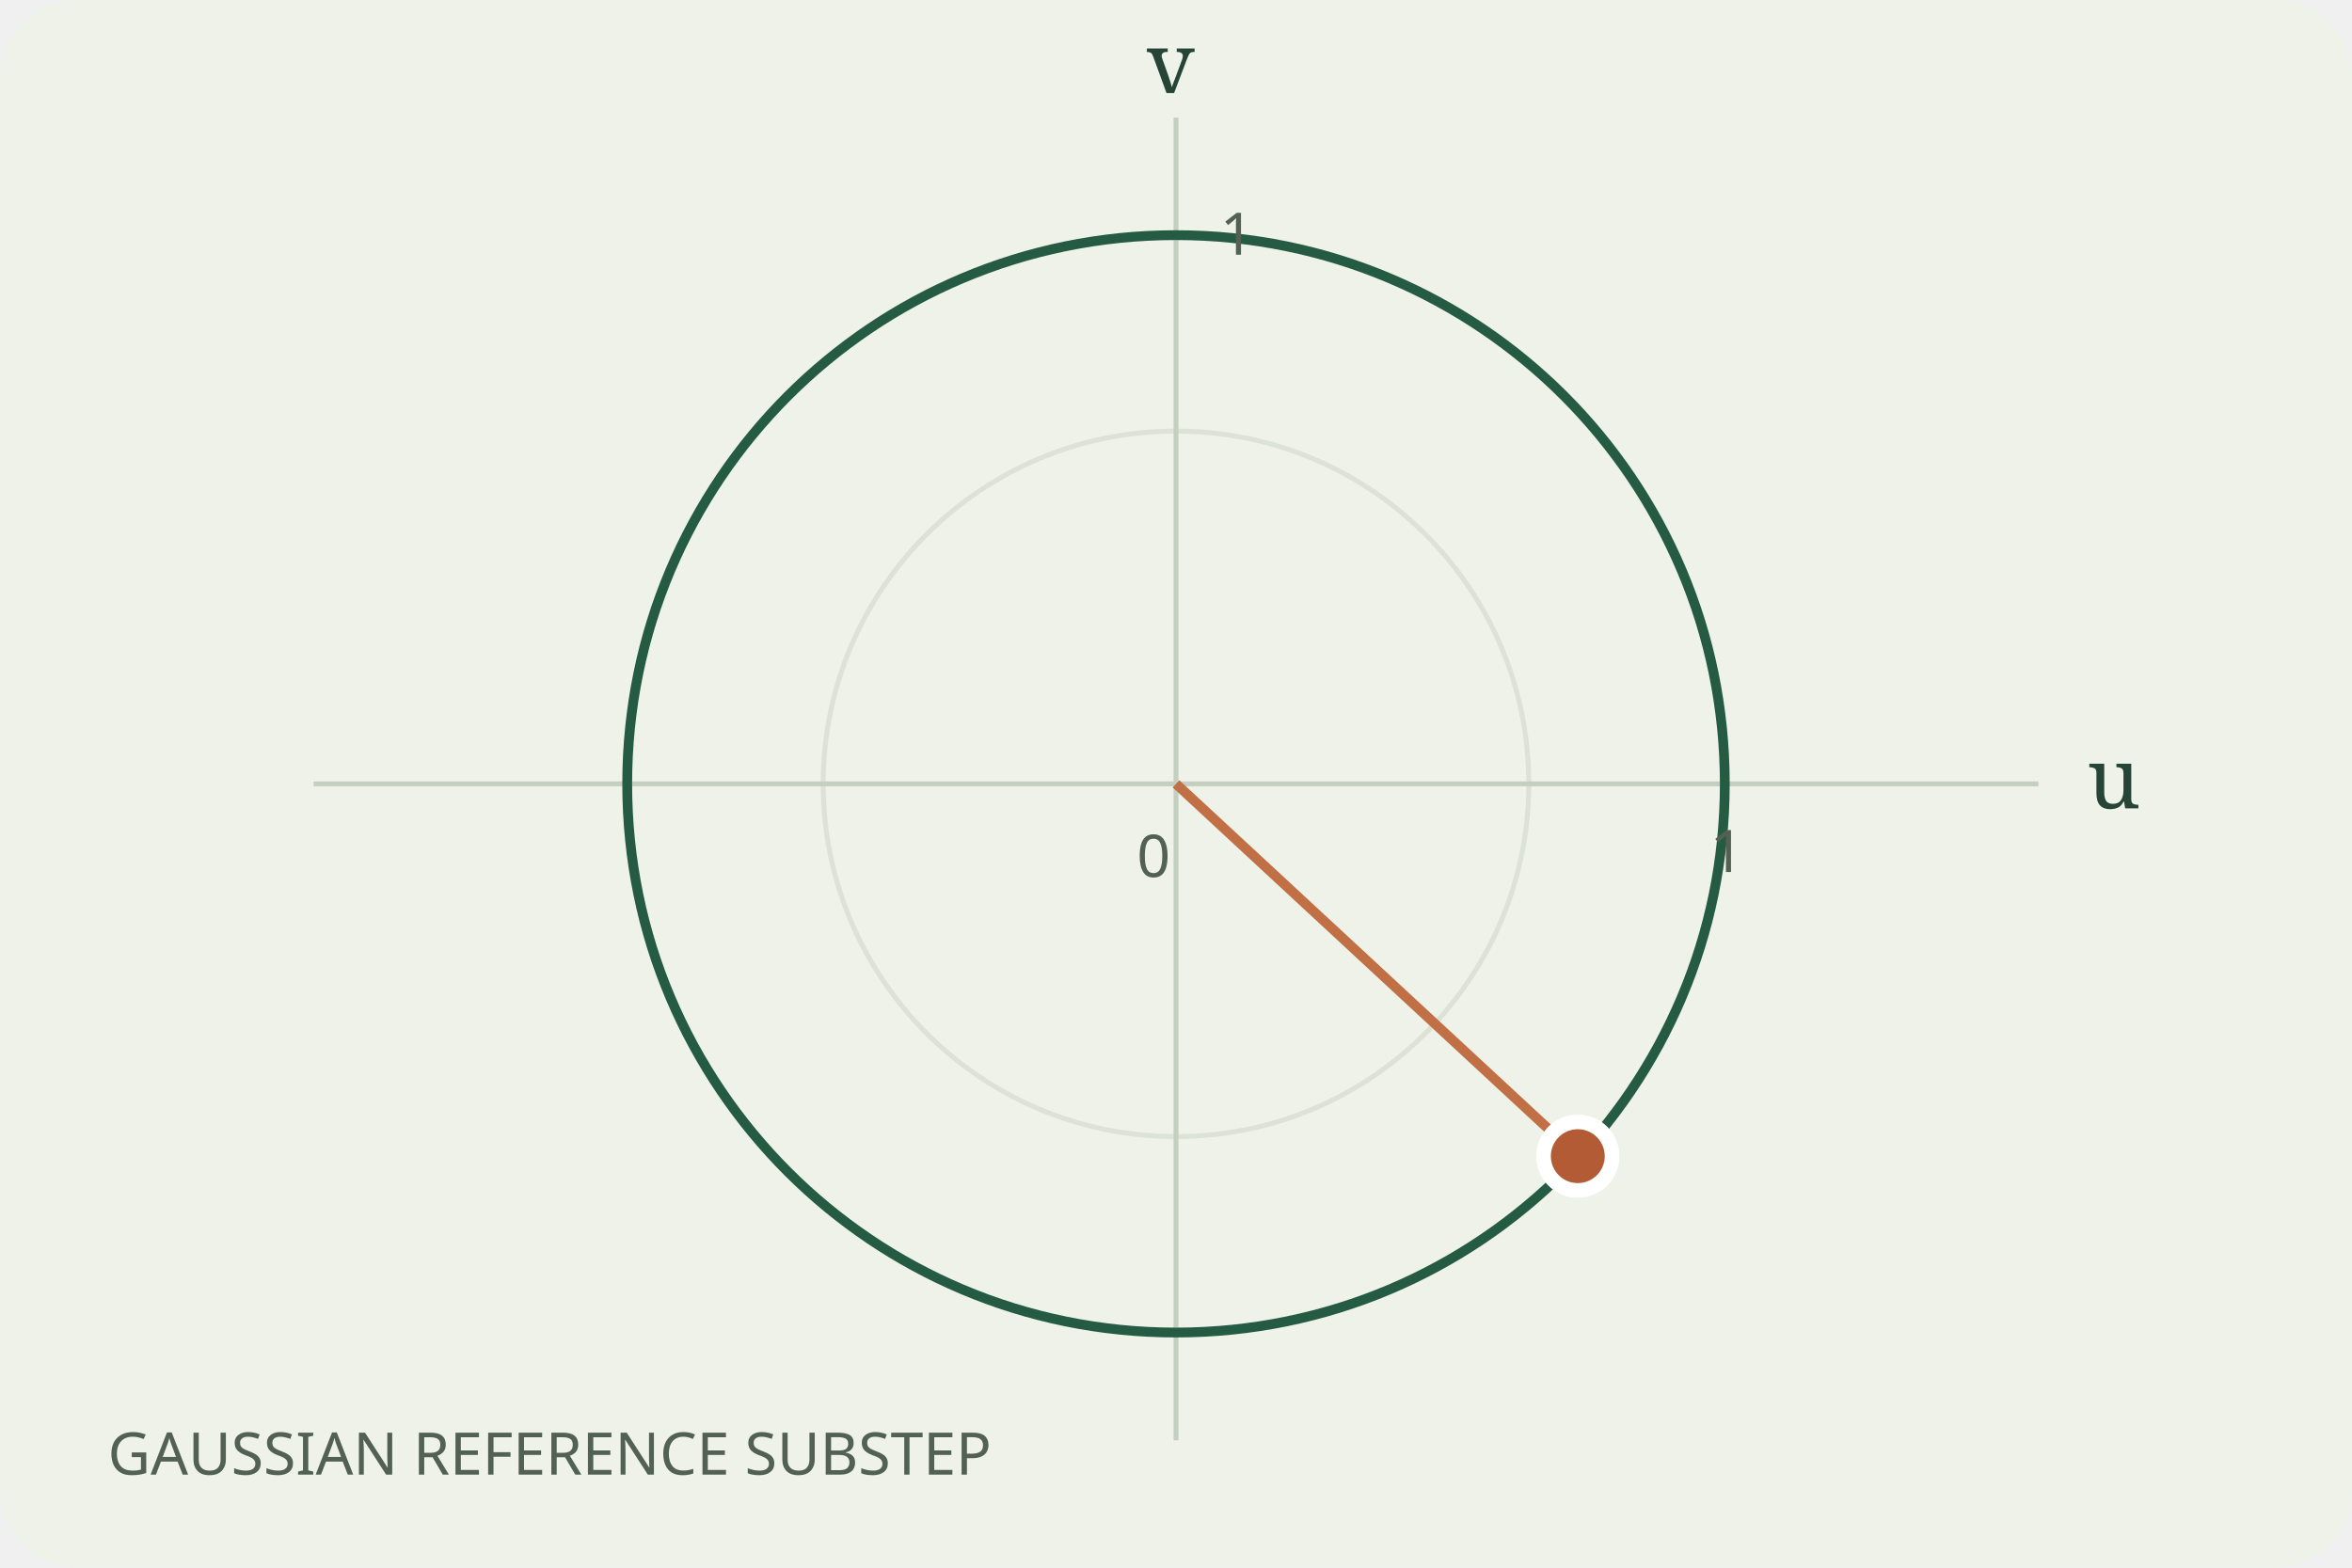
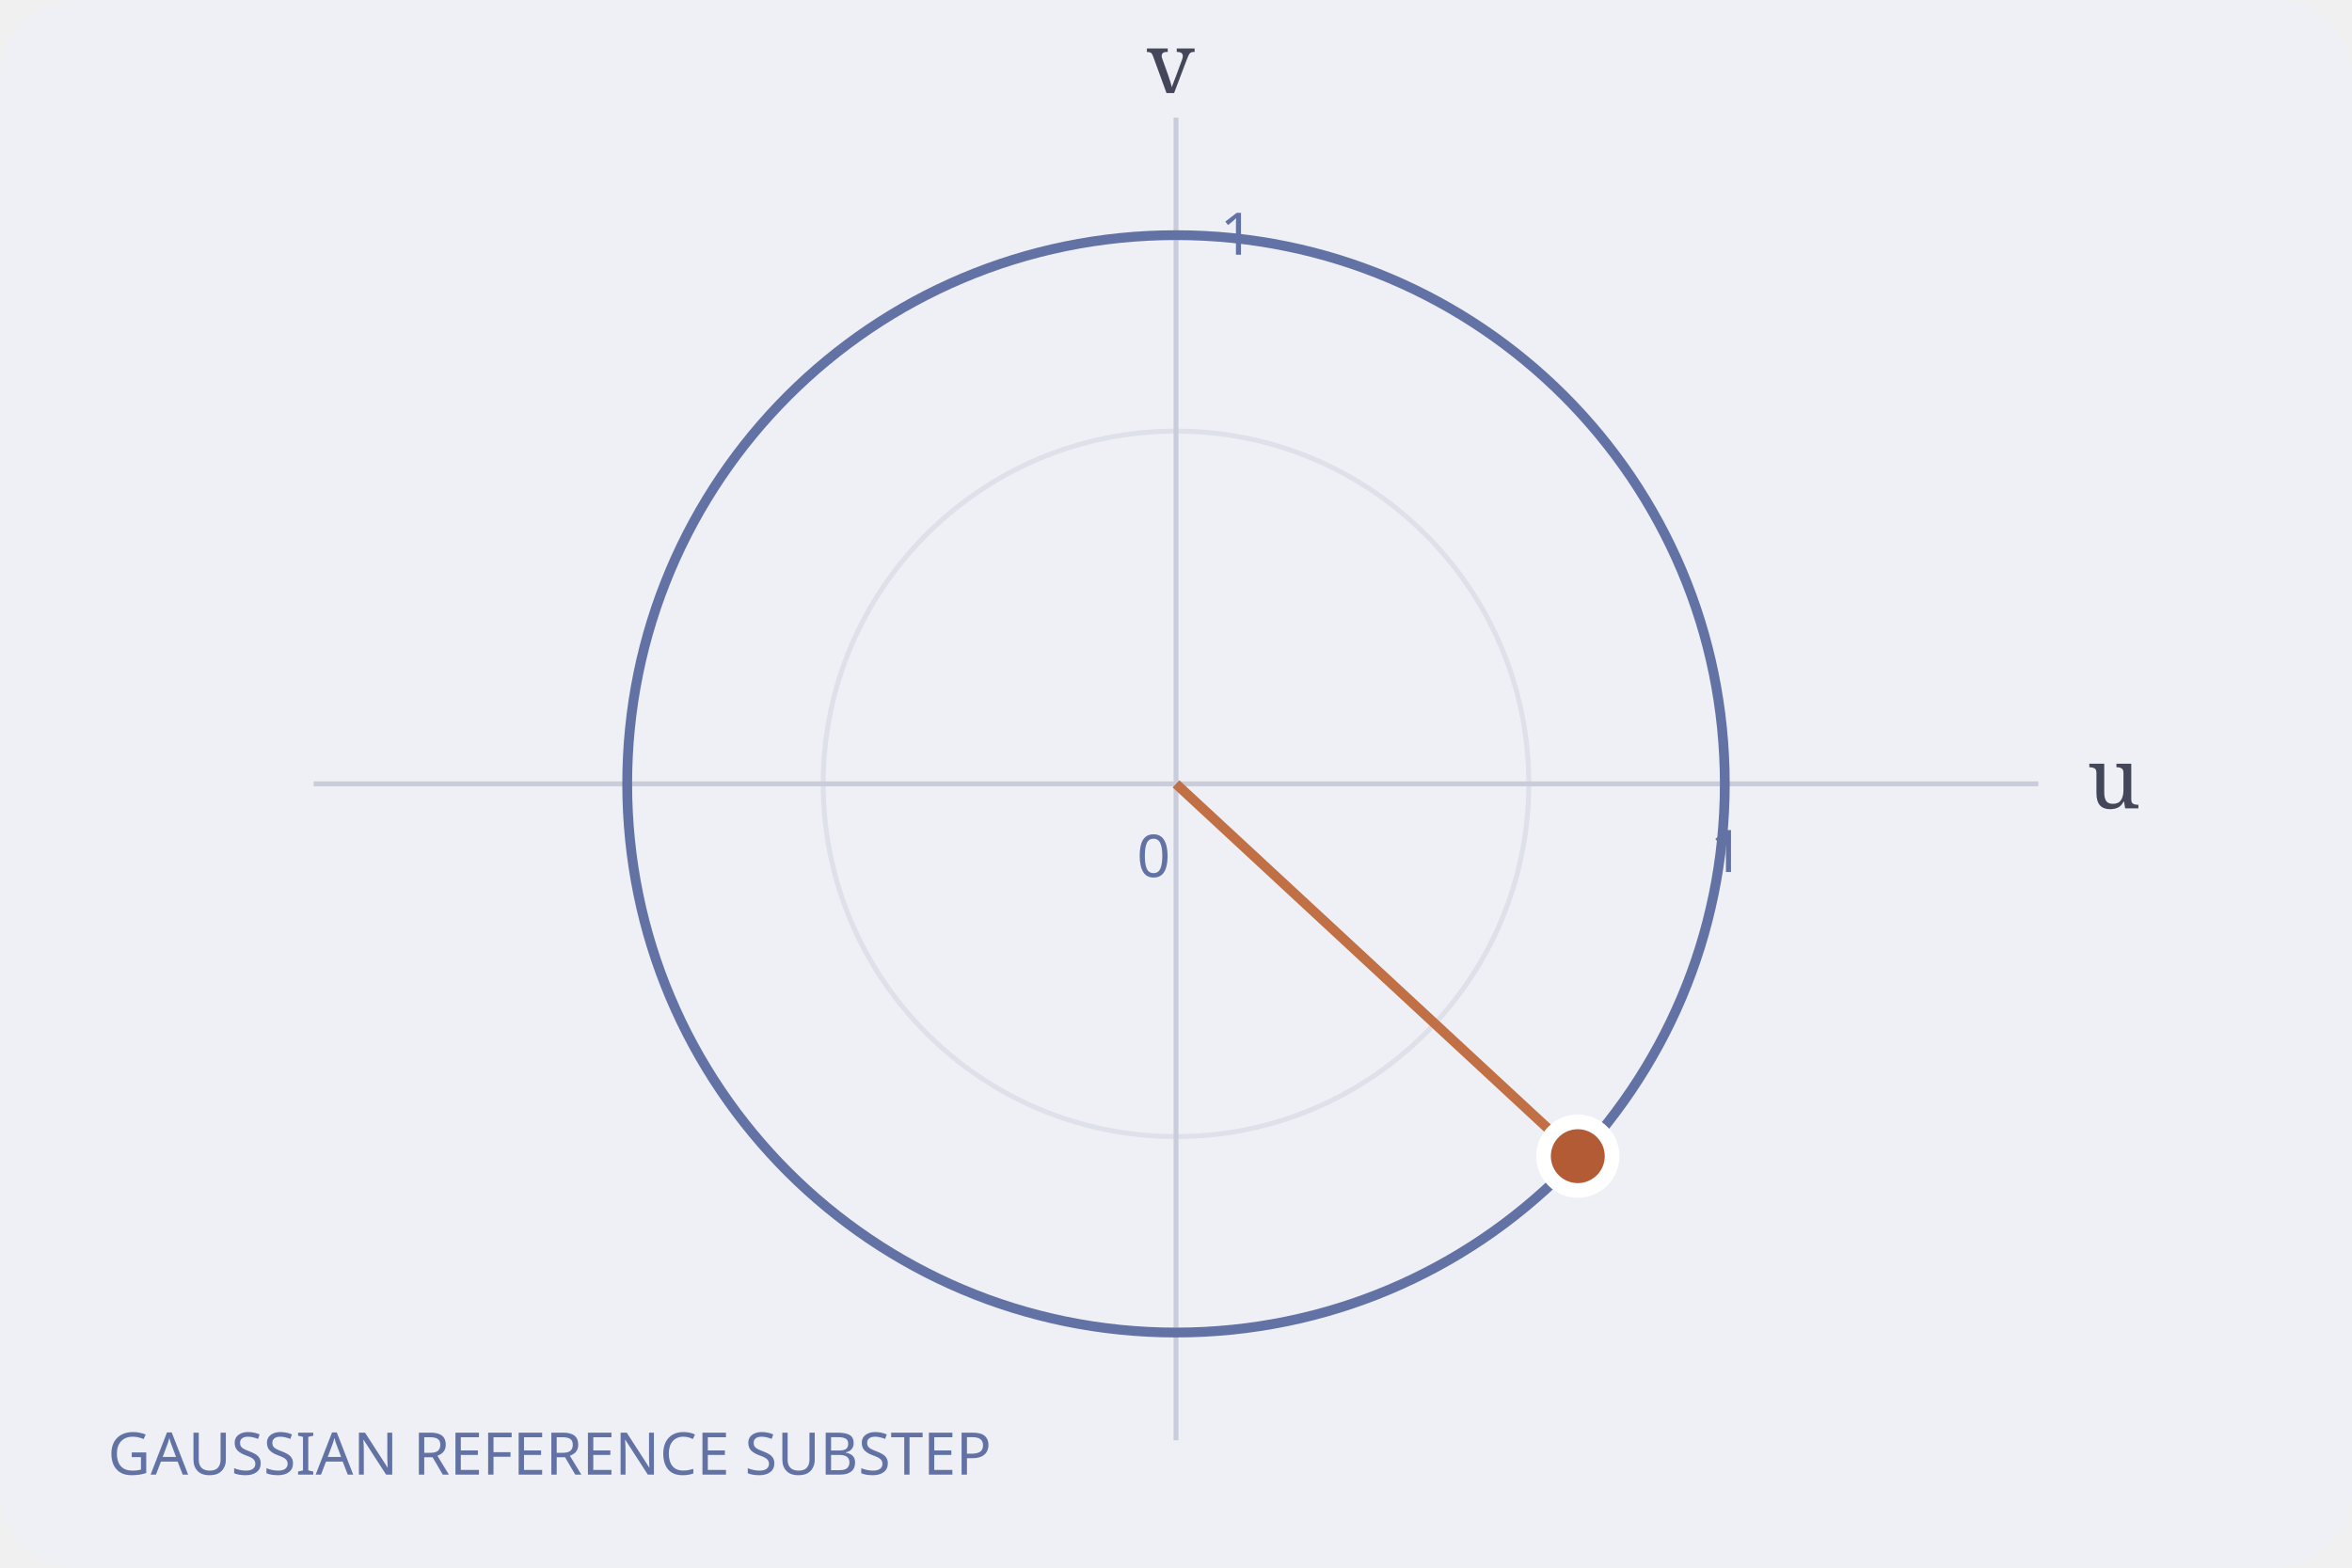
<svg xmlns="http://www.w3.org/2000/svg" viewBox="0 0 480 320" role="img" aria-labelledby="flow-title flow-desc">
-   <rect width="480" height="320" rx="16" fill="#eef2e9" />
-   <g fill="none" stroke="#c5cfbf">
+   <rect width="480" height="320" rx="16" fill="#EEF0F5" />
+   <g fill="none" stroke="#C9CDDB">
    <path d="M64 160H416M240 24V294" />
    <circle cx="240" cy="160" r="112" stroke-dasharray="3 5" />
    <circle cx="240" cy="160" r="72" opacity=".45" />
  </g>
-   <circle cx="240" cy="160" r="112" fill="none" stroke="#255b43" stroke-width="2" />
+   <circle cx="240" cy="160" r="112" fill="none" stroke="#6272A4" stroke-width="2" />
  <path id="flow-radius" d="M240 160L322 236" stroke="#c16f45" stroke-width="2" />
  <circle id="flow-point" cx="322" cy="236" r="7" fill="#b25b35" stroke="#fff" stroke-width="3" />
-   <g font-family="Georgia,serif" font-size="17" fill="#274536">
+   <g font-family="Georgia,serif" font-size="17" fill="#44475A">
    <text x="426" y="165">u</text>
    <text x="234" y="19">v</text>
  </g>
-   <g font-family="system-ui,sans-serif" font-size="12" fill="#526153">
+   <g font-family="system-ui,sans-serif" font-size="12" fill="#6272A4">
    <text x="232" y="179">0</text>
    <text x="349" y="178">1</text>
    <text x="249" y="52">1</text>
    <text x="22" y="301">GAUSSIAN REFERENCE SUBSTEP</text>
  </g>
</svg>
